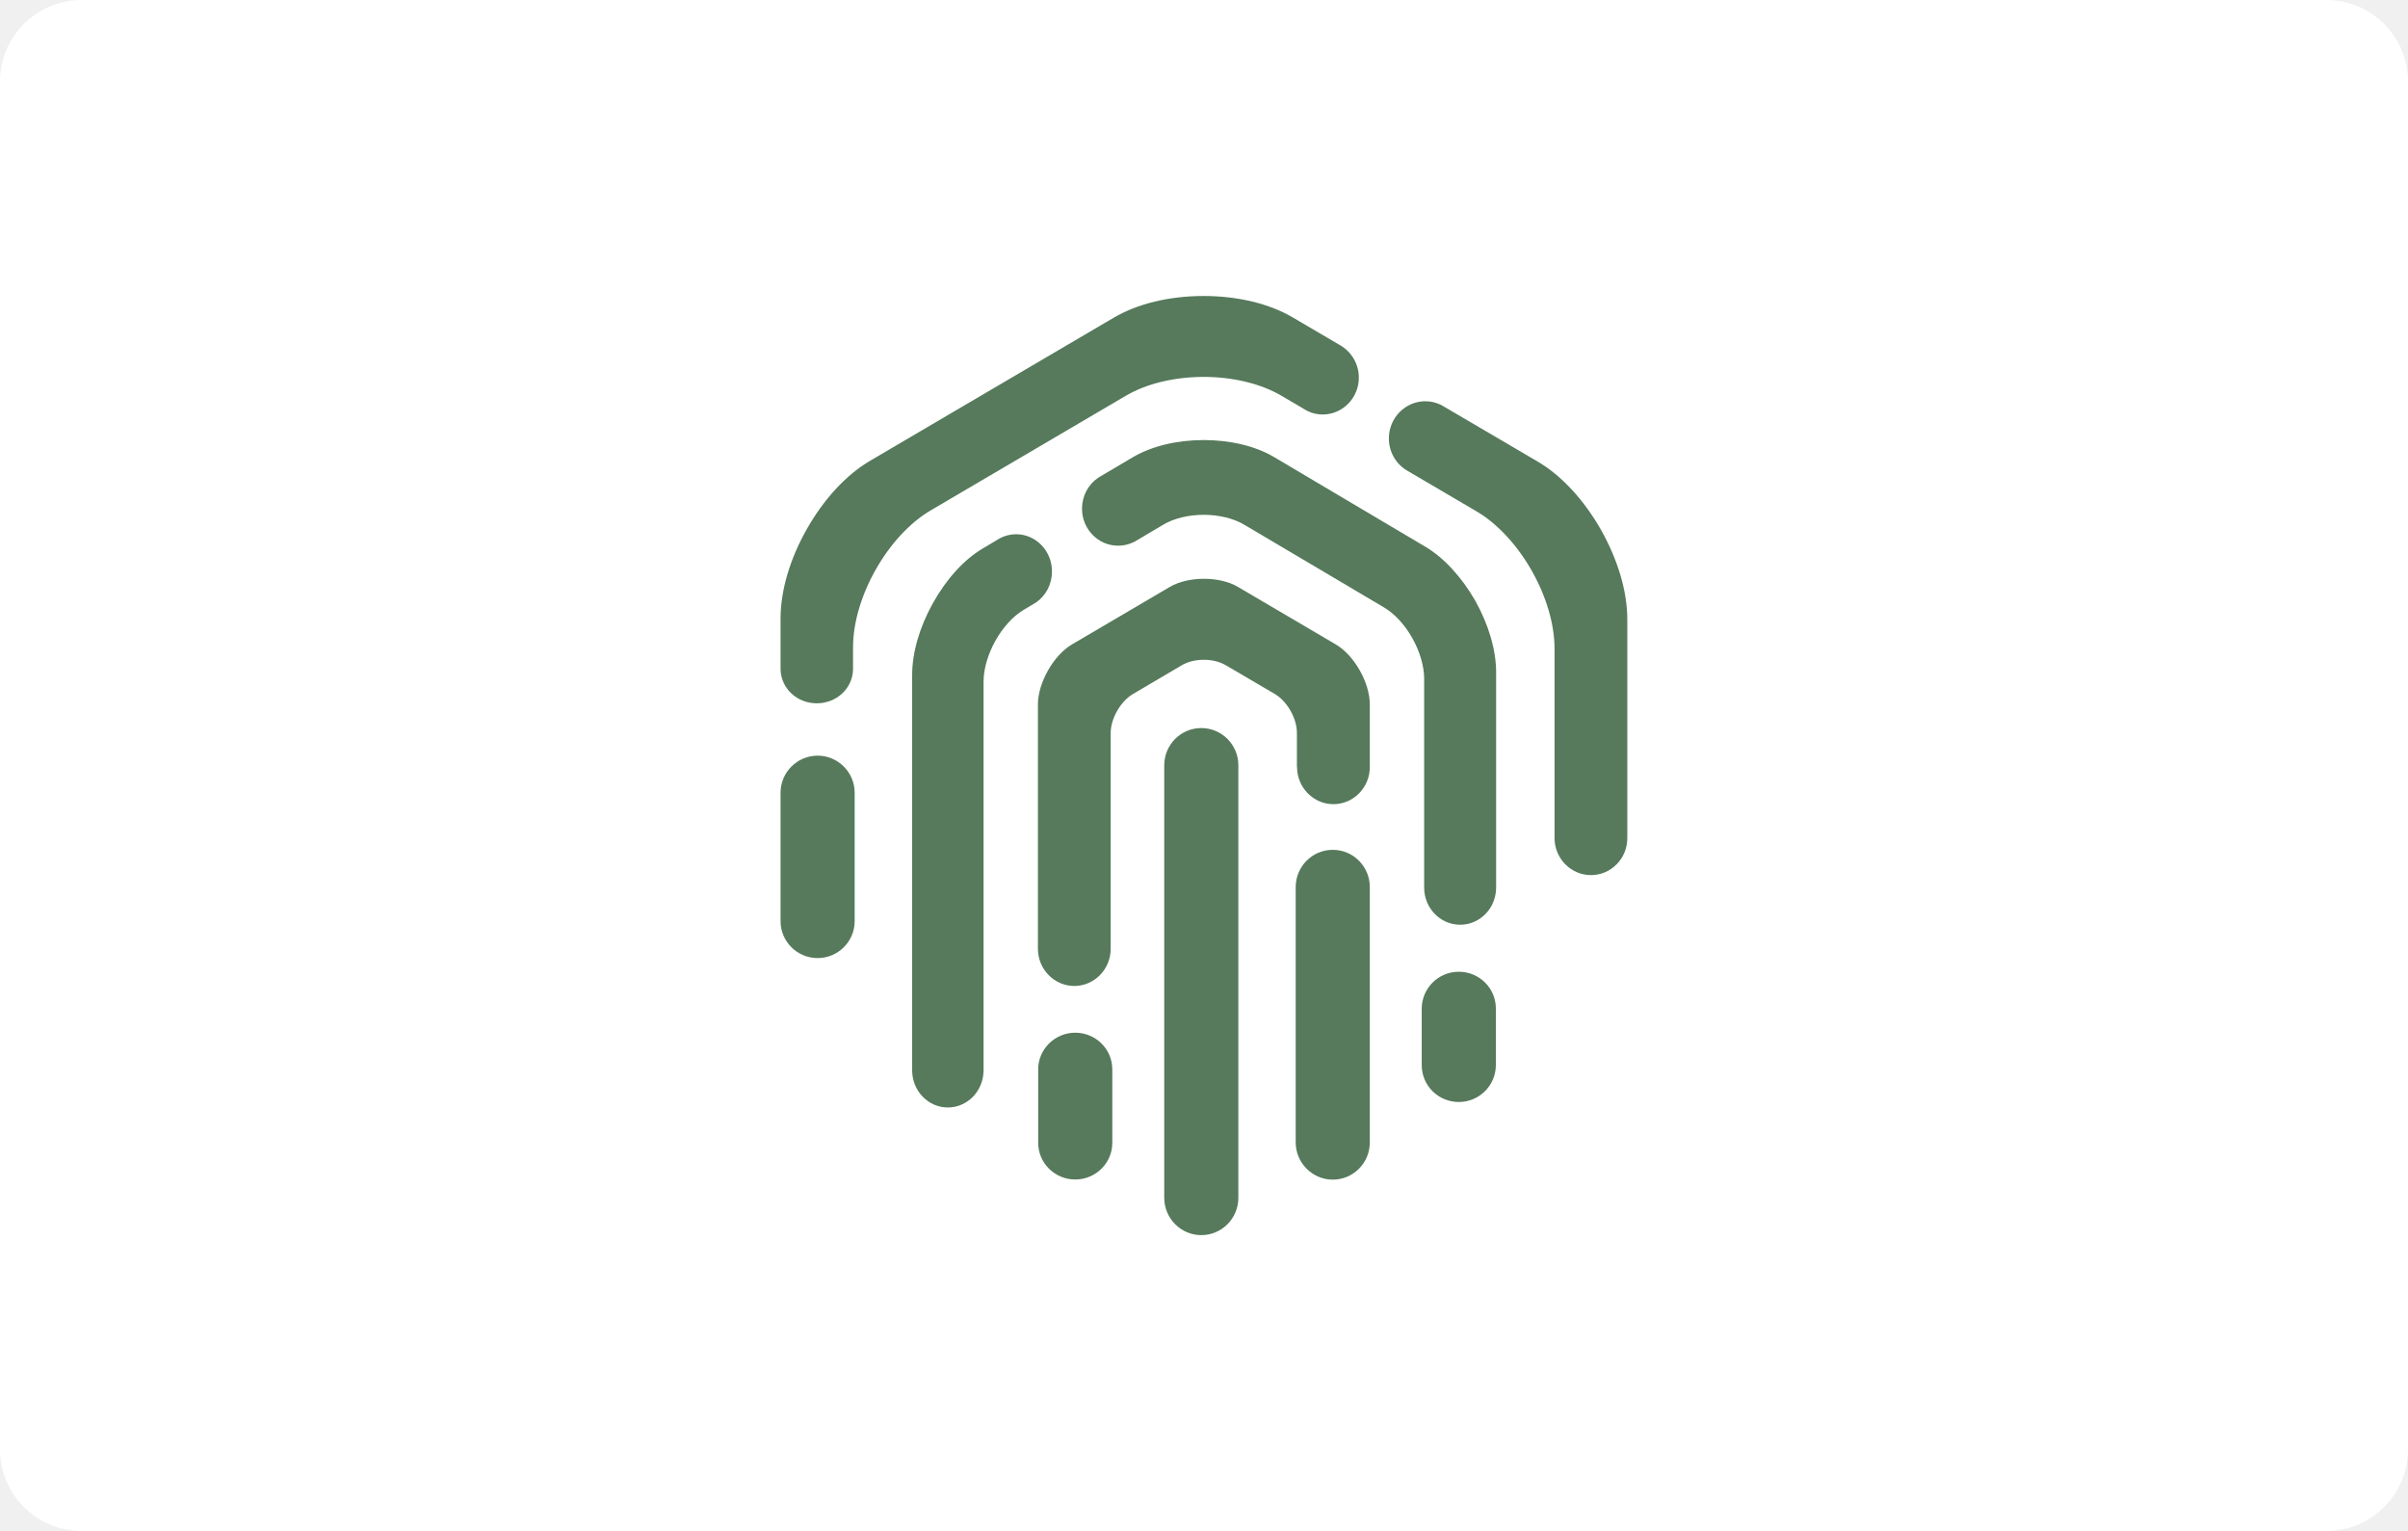
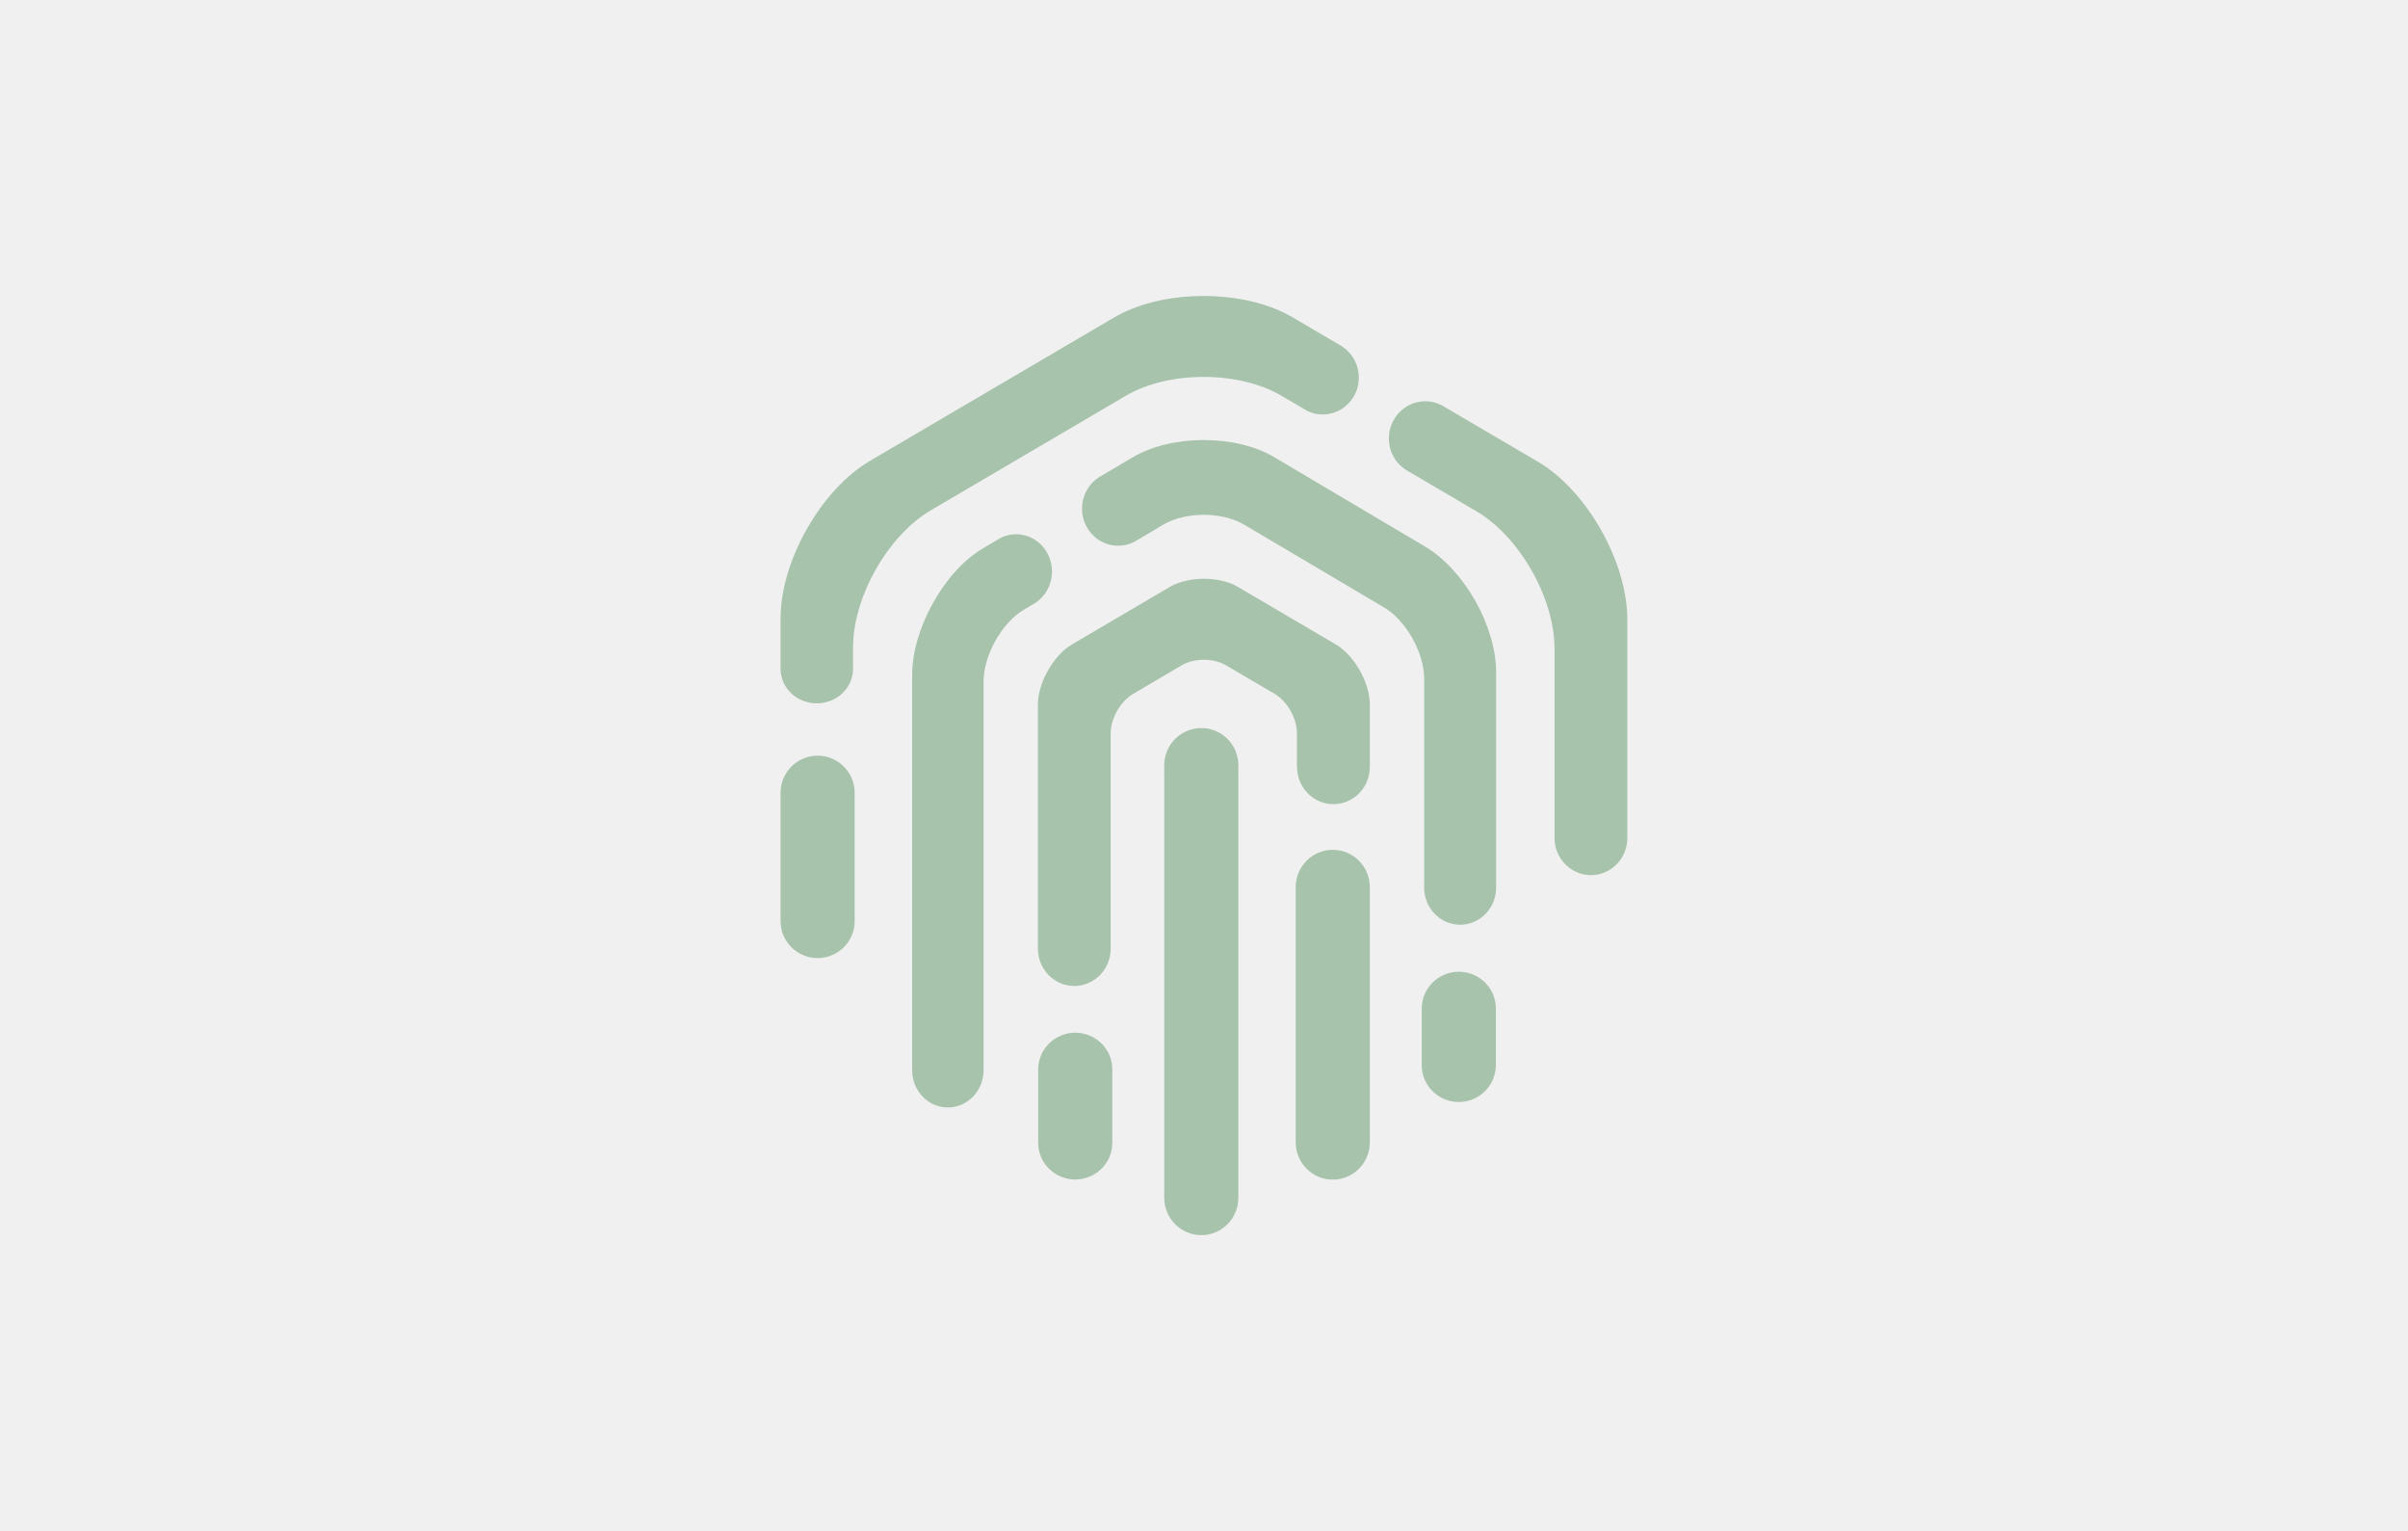
<svg xmlns="http://www.w3.org/2000/svg" width="236" height="150" viewBox="0 0 236 150" fill="none">
-   <style>
-   .bg { fill: #FFFFFF; }
-   @media (prefers-color-scheme: dark) {
-     .bg { fill: #161716; }
-   }
- </style>
-   <rect class="bg" width="236" height="150" rx="8" />
  <g clip-path="url(#clip0_2876_6004)">
-     <path d="M117.735 71.331C115.733 71.331 114.103 72.965 114.103 74.987V117.357C114.103 119.366 115.733 121.013 117.735 121.013C119.736 121.013 121.367 119.38 121.367 117.357V74.973C121.367 72.965 119.736 71.331 117.735 71.331Z" fill="#567A5B" />
-     <path d="M105.382 101.18C103.38 101.18 101.75 102.801 101.75 104.769V111.974C101.75 113.956 103.38 115.563 105.382 115.563C107.383 115.563 109.013 113.956 109.013 111.974V104.769C109.013 102.787 107.383 101.18 105.382 101.18Z" fill="#567A5B" />
-     <path d="M142.972 95.208C140.97 95.208 139.34 96.828 139.34 98.824V104.354C139.34 105.318 139.711 106.229 140.4 106.912C141.089 107.595 142.004 107.97 142.972 107.97C144.973 107.97 146.603 106.35 146.603 104.354V98.824C146.617 96.828 144.986 95.208 142.972 95.208Z" fill="#567A5B" />
-     <path d="M130.618 83.263C128.617 83.263 126.987 84.896 126.987 86.918V111.921C126.987 113.929 128.617 115.576 130.618 115.576C131.586 115.576 132.5 115.201 133.19 114.505C133.879 113.809 134.25 112.898 134.25 111.921V86.918C134.25 85.941 133.879 85.03 133.19 84.334C132.514 83.651 131.599 83.263 130.618 83.263Z" fill="#567A5B" />
-     <path d="M127.119 75.147C127.119 77.156 128.723 78.79 130.685 78.79C132.646 78.79 134.25 77.156 134.25 75.161V69.014C134.25 66.885 132.726 64.193 130.91 63.135L121.314 57.497C120.412 56.962 119.193 56.707 117.987 56.707C116.767 56.707 115.561 56.975 114.66 57.497L105.064 63.135C103.261 64.193 101.723 66.898 101.723 69.014V92.958C101.723 94.967 103.327 96.601 105.289 96.601C107.251 96.601 108.854 94.967 108.854 92.958V71.826C108.854 70.407 109.809 68.733 111.015 68.01L115.813 65.184C117.032 64.461 118.928 64.461 120.147 65.184L124.945 67.996C126.152 68.706 127.106 70.38 127.106 71.813V75.147H127.119Z" fill="#567A5B" />
-     <path d="M110.339 38.776C114.541 36.312 121.393 36.312 125.595 38.776L128.1 40.249C128.577 40.49 129.094 40.611 129.624 40.611C131.586 40.611 133.176 38.99 133.176 36.995C133.176 35.709 132.487 34.504 131.4 33.861L131.268 33.781L126.748 31.129C124.428 29.75 121.3 29 117.96 29C114.62 29 111.505 29.75 109.172 31.116L85.288 45.137C82.955 46.503 80.755 48.873 79.085 51.819C77.415 54.752 76.5 57.872 76.5 60.604V65.599C76.553 67.461 78.117 68.907 80.052 68.907C81.987 68.907 83.551 67.461 83.604 65.599C83.604 65.492 83.604 64.233 83.604 63.416C83.604 58.488 87.024 52.462 91.226 49.998L110.339 38.776Z" fill="#567A5B" />
-     <path d="M156.902 51.9C155.219 48.953 153.019 46.57 150.672 45.204L141.262 39.687C140.771 39.445 140.241 39.312 139.698 39.312C137.723 39.312 136.119 40.945 136.119 42.954C136.119 44.226 136.755 45.391 137.829 46.061L144.695 50.092C148.923 52.569 152.356 58.609 152.356 63.564V82.111C152.356 84.106 153.96 85.74 155.921 85.74C156.876 85.74 157.764 85.365 158.44 84.682C159.116 83.999 159.487 83.088 159.487 82.111V60.738C159.5 57.993 158.572 54.859 156.902 51.9Z" fill="#567A5B" />
-     <path d="M80.132 74.036C78.13 74.036 76.5 75.67 76.5 77.665V90.253C76.5 92.248 78.13 93.869 80.132 93.869C82.133 93.869 83.763 92.248 83.763 90.253V77.665C83.763 75.67 82.133 74.036 80.132 74.036Z" fill="#567A5B" />
-     <path d="M139.684 53.56L124.879 44.789C123.05 43.704 120.598 43.115 117.96 43.115C115.323 43.115 112.87 43.717 111.041 44.789L107.661 46.784C106.654 47.454 106.044 48.592 106.044 49.837C106.044 51.846 107.635 53.466 109.583 53.466C110.14 53.466 110.683 53.333 111.187 53.078L114.01 51.404C115.097 50.761 116.542 50.44 117.973 50.44C119.405 50.44 120.85 50.761 121.937 51.404L135.629 59.506C137.816 60.792 139.578 63.952 139.578 66.523V86.972C139.578 88.967 141.156 90.601 143.104 90.601C144.43 90.601 145.636 89.838 146.245 88.619C146.497 88.11 146.63 87.534 146.63 86.972V65.867C146.63 63.697 145.901 61.207 144.589 58.863C143.25 56.533 141.514 54.645 139.684 53.56Z" fill="#567A5B" />
-     <path d="M103.102 55.997C103.102 53.975 101.525 52.342 99.589 52.342C99.033 52.342 98.489 52.475 97.986 52.743L96.276 53.761C94.46 54.846 92.737 56.747 91.425 59.104C90.112 61.461 89.397 63.952 89.397 66.135V104.863C89.397 105.841 89.768 106.765 90.43 107.448C91.093 108.131 91.968 108.506 92.896 108.506C94.831 108.506 96.395 106.872 96.395 104.863V66.804C96.395 64.22 98.158 61.046 100.332 59.747C100.862 59.439 101.472 59.077 101.564 59.011C102.519 58.341 103.102 57.216 103.102 55.997Z" fill="#567A5B" />
+     <path d="M117.735 71.331C115.733 71.331 114.103 72.965 114.103 74.987V117.357C114.103 119.366 115.733 121.013 117.735 121.013C119.736 121.013 121.367 119.38 121.367 117.357V74.973C121.367 72.965 119.736 71.331 117.735 71.331Z" fill="#A8C3AC" />
+     <path d="M105.382 101.18C103.38 101.18 101.75 102.801 101.75 104.769V111.974C101.75 113.956 103.38 115.563 105.382 115.563C107.383 115.563 109.013 113.956 109.013 111.974V104.769C109.013 102.787 107.383 101.18 105.382 101.18Z" fill="#A8C3AC" />
+     <path d="M142.972 95.208C140.97 95.208 139.34 96.828 139.34 98.824V104.354C139.34 105.318 139.711 106.229 140.4 106.912C141.089 107.595 142.004 107.97 142.972 107.97C144.973 107.97 146.603 106.35 146.603 104.354V98.824C146.617 96.828 144.986 95.208 142.972 95.208Z" fill="#A8C3AC" />
+     <path d="M130.618 83.263C128.617 83.263 126.987 84.896 126.987 86.918V111.921C126.987 113.929 128.617 115.576 130.618 115.576C131.586 115.576 132.5 115.201 133.19 114.505C133.879 113.809 134.25 112.898 134.25 111.921V86.918C134.25 85.941 133.879 85.03 133.19 84.334C132.514 83.651 131.599 83.263 130.618 83.263Z" fill="#A8C3AC" />
+     <path d="M127.119 75.147C127.119 77.156 128.723 78.79 130.685 78.79C132.646 78.79 134.25 77.156 134.25 75.161V69.014C134.25 66.885 132.726 64.193 130.91 63.135L121.314 57.497C120.412 56.962 119.193 56.707 117.987 56.707C116.767 56.707 115.561 56.975 114.66 57.497L105.064 63.135C103.261 64.193 101.723 66.898 101.723 69.014V92.958C101.723 94.967 103.327 96.601 105.289 96.601C107.251 96.601 108.854 94.967 108.854 92.958V71.826C108.854 70.407 109.809 68.733 111.015 68.01L115.813 65.184C117.032 64.461 118.928 64.461 120.147 65.184L124.945 67.996C126.152 68.706 127.106 70.38 127.106 71.813V75.147H127.119Z" fill="#A8C3AC" />
+     <path d="M110.339 38.776C114.541 36.312 121.393 36.312 125.595 38.776L128.1 40.249C128.577 40.49 129.094 40.611 129.624 40.611C131.586 40.611 133.176 38.99 133.176 36.995C133.176 35.709 132.487 34.504 131.4 33.861L131.268 33.781L126.748 31.129C124.428 29.75 121.3 29 117.96 29C114.62 29 111.505 29.75 109.172 31.116L85.288 45.137C82.955 46.503 80.755 48.873 79.085 51.819C77.415 54.752 76.5 57.872 76.5 60.604V65.599C76.553 67.461 78.117 68.907 80.052 68.907C81.987 68.907 83.551 67.461 83.604 65.599C83.604 65.492 83.604 64.233 83.604 63.416C83.604 58.488 87.024 52.462 91.226 49.998L110.339 38.776Z" fill="#A8C3AC" />
+     <path d="M156.902 51.9C155.219 48.953 153.019 46.57 150.672 45.204L141.262 39.687C140.771 39.445 140.241 39.312 139.698 39.312C137.723 39.312 136.119 40.945 136.119 42.954C136.119 44.226 136.755 45.391 137.829 46.061L144.695 50.092C148.923 52.569 152.356 58.609 152.356 63.564V82.111C152.356 84.106 153.96 85.74 155.921 85.74C156.876 85.74 157.764 85.365 158.44 84.682C159.116 83.999 159.487 83.088 159.487 82.111V60.738C159.5 57.993 158.572 54.859 156.902 51.9Z" fill="#A8C3AC" />
+     <path d="M80.132 74.036C78.13 74.036 76.5 75.67 76.5 77.665V90.253C76.5 92.248 78.13 93.869 80.132 93.869C82.133 93.869 83.763 92.248 83.763 90.253V77.665C83.763 75.67 82.133 74.036 80.132 74.036Z" fill="#A8C3AC" />
+     <path d="M139.684 53.56L124.879 44.789C123.05 43.704 120.598 43.115 117.96 43.115C115.323 43.115 112.87 43.717 111.041 44.789L107.661 46.784C106.654 47.454 106.044 48.592 106.044 49.837C106.044 51.846 107.635 53.466 109.583 53.466C110.14 53.466 110.683 53.333 111.187 53.078L114.01 51.404C115.097 50.761 116.542 50.44 117.973 50.44C119.405 50.44 120.85 50.761 121.937 51.404L135.629 59.506C137.816 60.792 139.578 63.952 139.578 66.523V86.972C139.578 88.967 141.156 90.601 143.104 90.601C144.43 90.601 145.636 89.838 146.245 88.619C146.497 88.11 146.63 87.534 146.63 86.972V65.867C146.63 63.697 145.901 61.207 144.589 58.863C143.25 56.533 141.514 54.645 139.684 53.56Z" fill="#A8C3AC" />
+     <path d="M103.102 55.997C103.102 53.975 101.525 52.342 99.589 52.342C99.033 52.342 98.489 52.475 97.986 52.743L96.276 53.761C94.46 54.846 92.737 56.747 91.425 59.104C90.112 61.461 89.397 63.952 89.397 66.135V104.863C89.397 105.841 89.768 106.765 90.43 107.448C91.093 108.131 91.968 108.506 92.896 108.506C94.831 108.506 96.395 106.872 96.395 104.863V66.804C96.395 64.22 98.158 61.046 100.332 59.747C100.862 59.439 101.472 59.077 101.564 59.011C102.519 58.341 103.102 57.216 103.102 55.997Z" fill="#A8C3AC" />
  </g>
  <defs>
    <clipPath id="clip0_2876_6004">
      <rect width="83" height="92" fill="white" transform="translate(76.5 29)" />
    </clipPath>
  </defs>
</svg>
